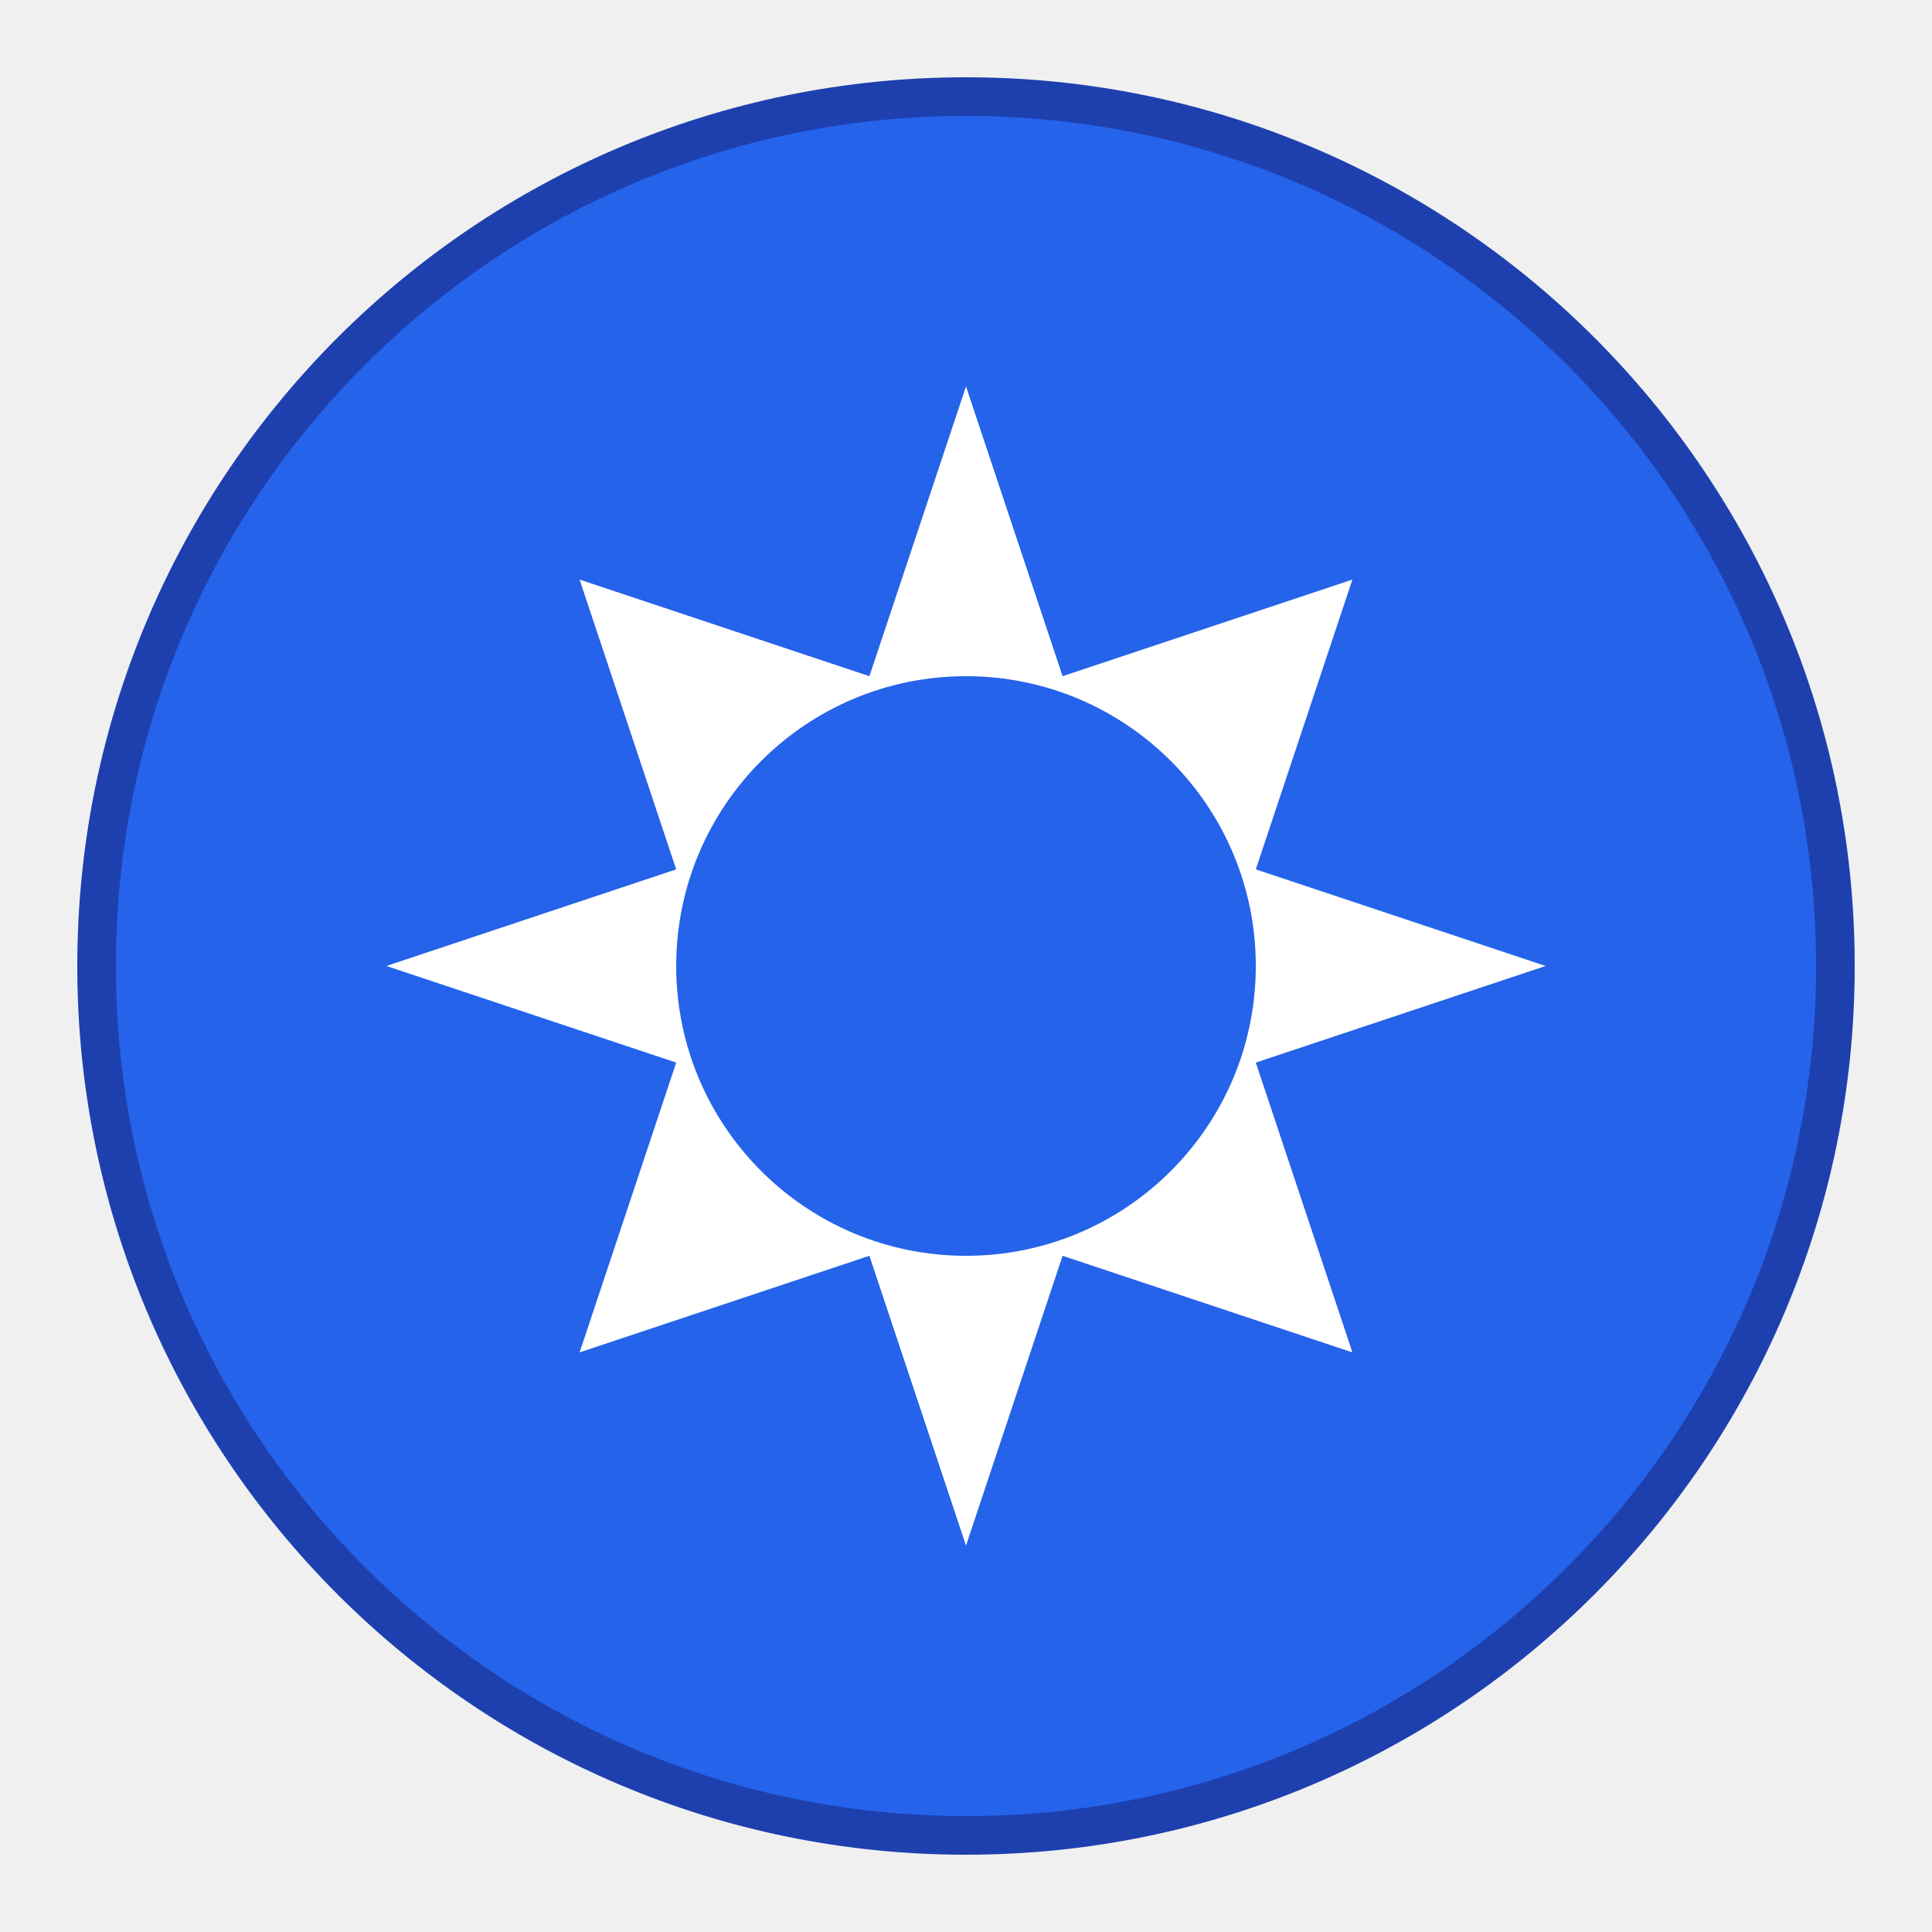
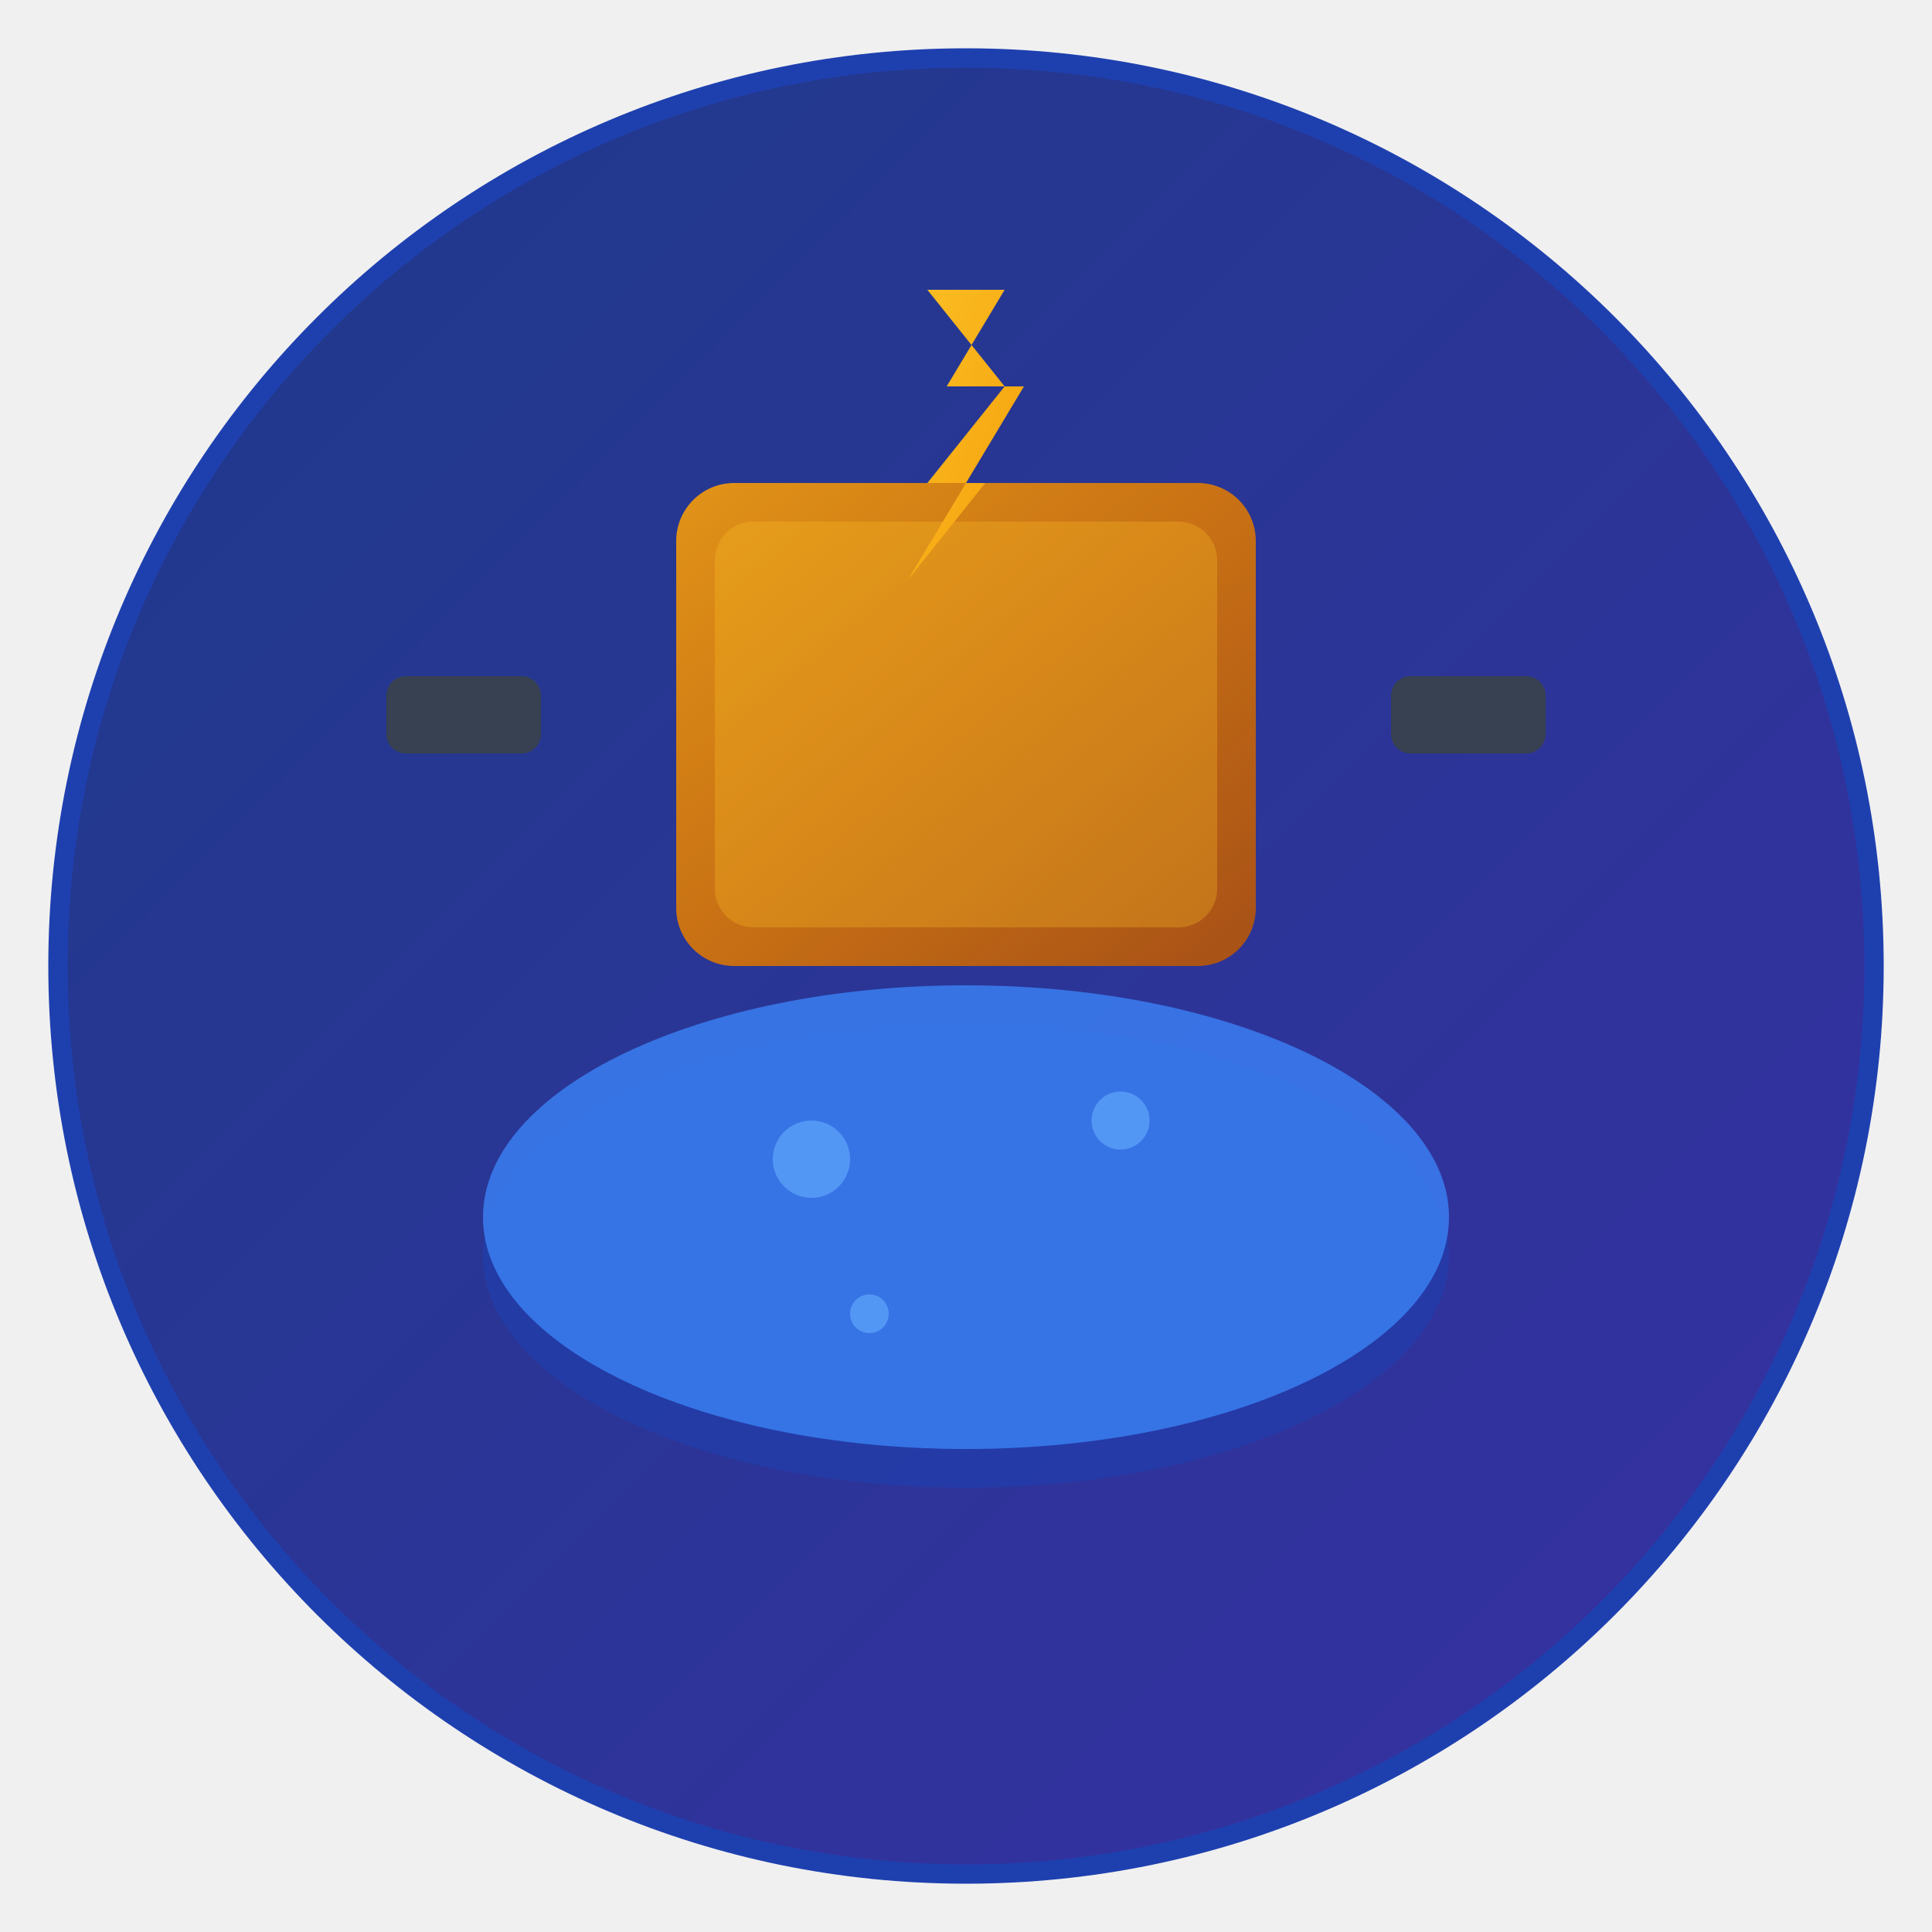
<svg xmlns="http://www.w3.org/2000/svg" viewBox="0 0 100 100">
-   <circle cx="50" cy="50" r="45" fill="#2563eb" stroke="#1e40af" stroke-width="2" />
-   <path d="M50 20 L55 35 L70 30 L65 45 L80 50 L65 55 L70 70 L55 65 L50 80 L45 65 L30 70 L35 55 L20 50 L35 45 L30 30 L45 35 Z" fill="white" />
-   <circle cx="50" cy="50" r="15" fill="#2563eb" />
+   <defs>
+     <linearGradient id="bgGradient" x1="0%" y1="0%" x2="100%" y2="100%">
+       <stop offset="0%" style="stop-color:#1e3a8a;stop-opacity:1" />
+       <stop offset="100%" style="stop-color:#3730a3;stop-opacity:1" />
+     </linearGradient>
+     <linearGradient id="copperGradient" x1="0%" y1="0%" x2="100%" y2="100%">
+       <stop offset="0%" style="stop-color:#f59e0b;stop-opacity:1" />
+       <stop offset="50%" style="stop-color:#d97706;stop-opacity:1" />
+       <stop offset="100%" style="stop-color:#b45309;stop-opacity:1" />
+     </linearGradient>
+     <linearGradient id="electricGradient" x1="0%" y1="0%" x2="100%" y2="100%">
+       <stop offset="0%" style="stop-color:#fbbf24;stop-opacity:1" />
+       <stop offset="100%" style="stop-color:#f59e0b;stop-opacity:1" />
+     </linearGradient>
+   </defs>
+   <circle cx="50" cy="50" r="47" fill="url(#bgGradient)" stroke="#1e40af" stroke-width="1" />
+   <rect x="35" y="25" width="30" height="25" rx="3" fill="url(#copperGradient)" opacity="0.9" />
+   <rect x="37" y="27" width="26" height="21" rx="2" fill="#fbbf24" opacity="0.3" />
+   <rect x="20" y="35" width="8" height="4" rx="1" fill="#374151" />
+   <rect x="72" y="35" width="8" height="4" rx="1" fill="#374151" />
+   <path d="M28 37 L35 37" stroke="url(#electricGradient)" stroke-width="2" fill="none" />
+   <path d="M65 37 L72 37" stroke="url(#electricGradient)" stroke-width="2" fill="none" />
+   <ellipse cx="50" cy="65" rx="25" ry="12" fill="#1e40af" opacity="0.6" />
+   <ellipse cx="50" cy="63" rx="25" ry="12" fill="#3b82f6" opacity="0.8" />
+   <circle cx="42" cy="60" r="2" fill="#60a5fa" opacity="0.7" />
+   <circle cx="58" cy="58" r="1.5" fill="#60a5fa" opacity="0.7" />
+   <circle cx="45" cy="68" r="1" fill="#60a5fa" opacity="0.7" />
+   <path d="M48 15 L52 15 L49 20 L53 20 L47 30 L51 25 L48 25 L52 20 Z" fill="url(#electricGradient)" />
</svg>
